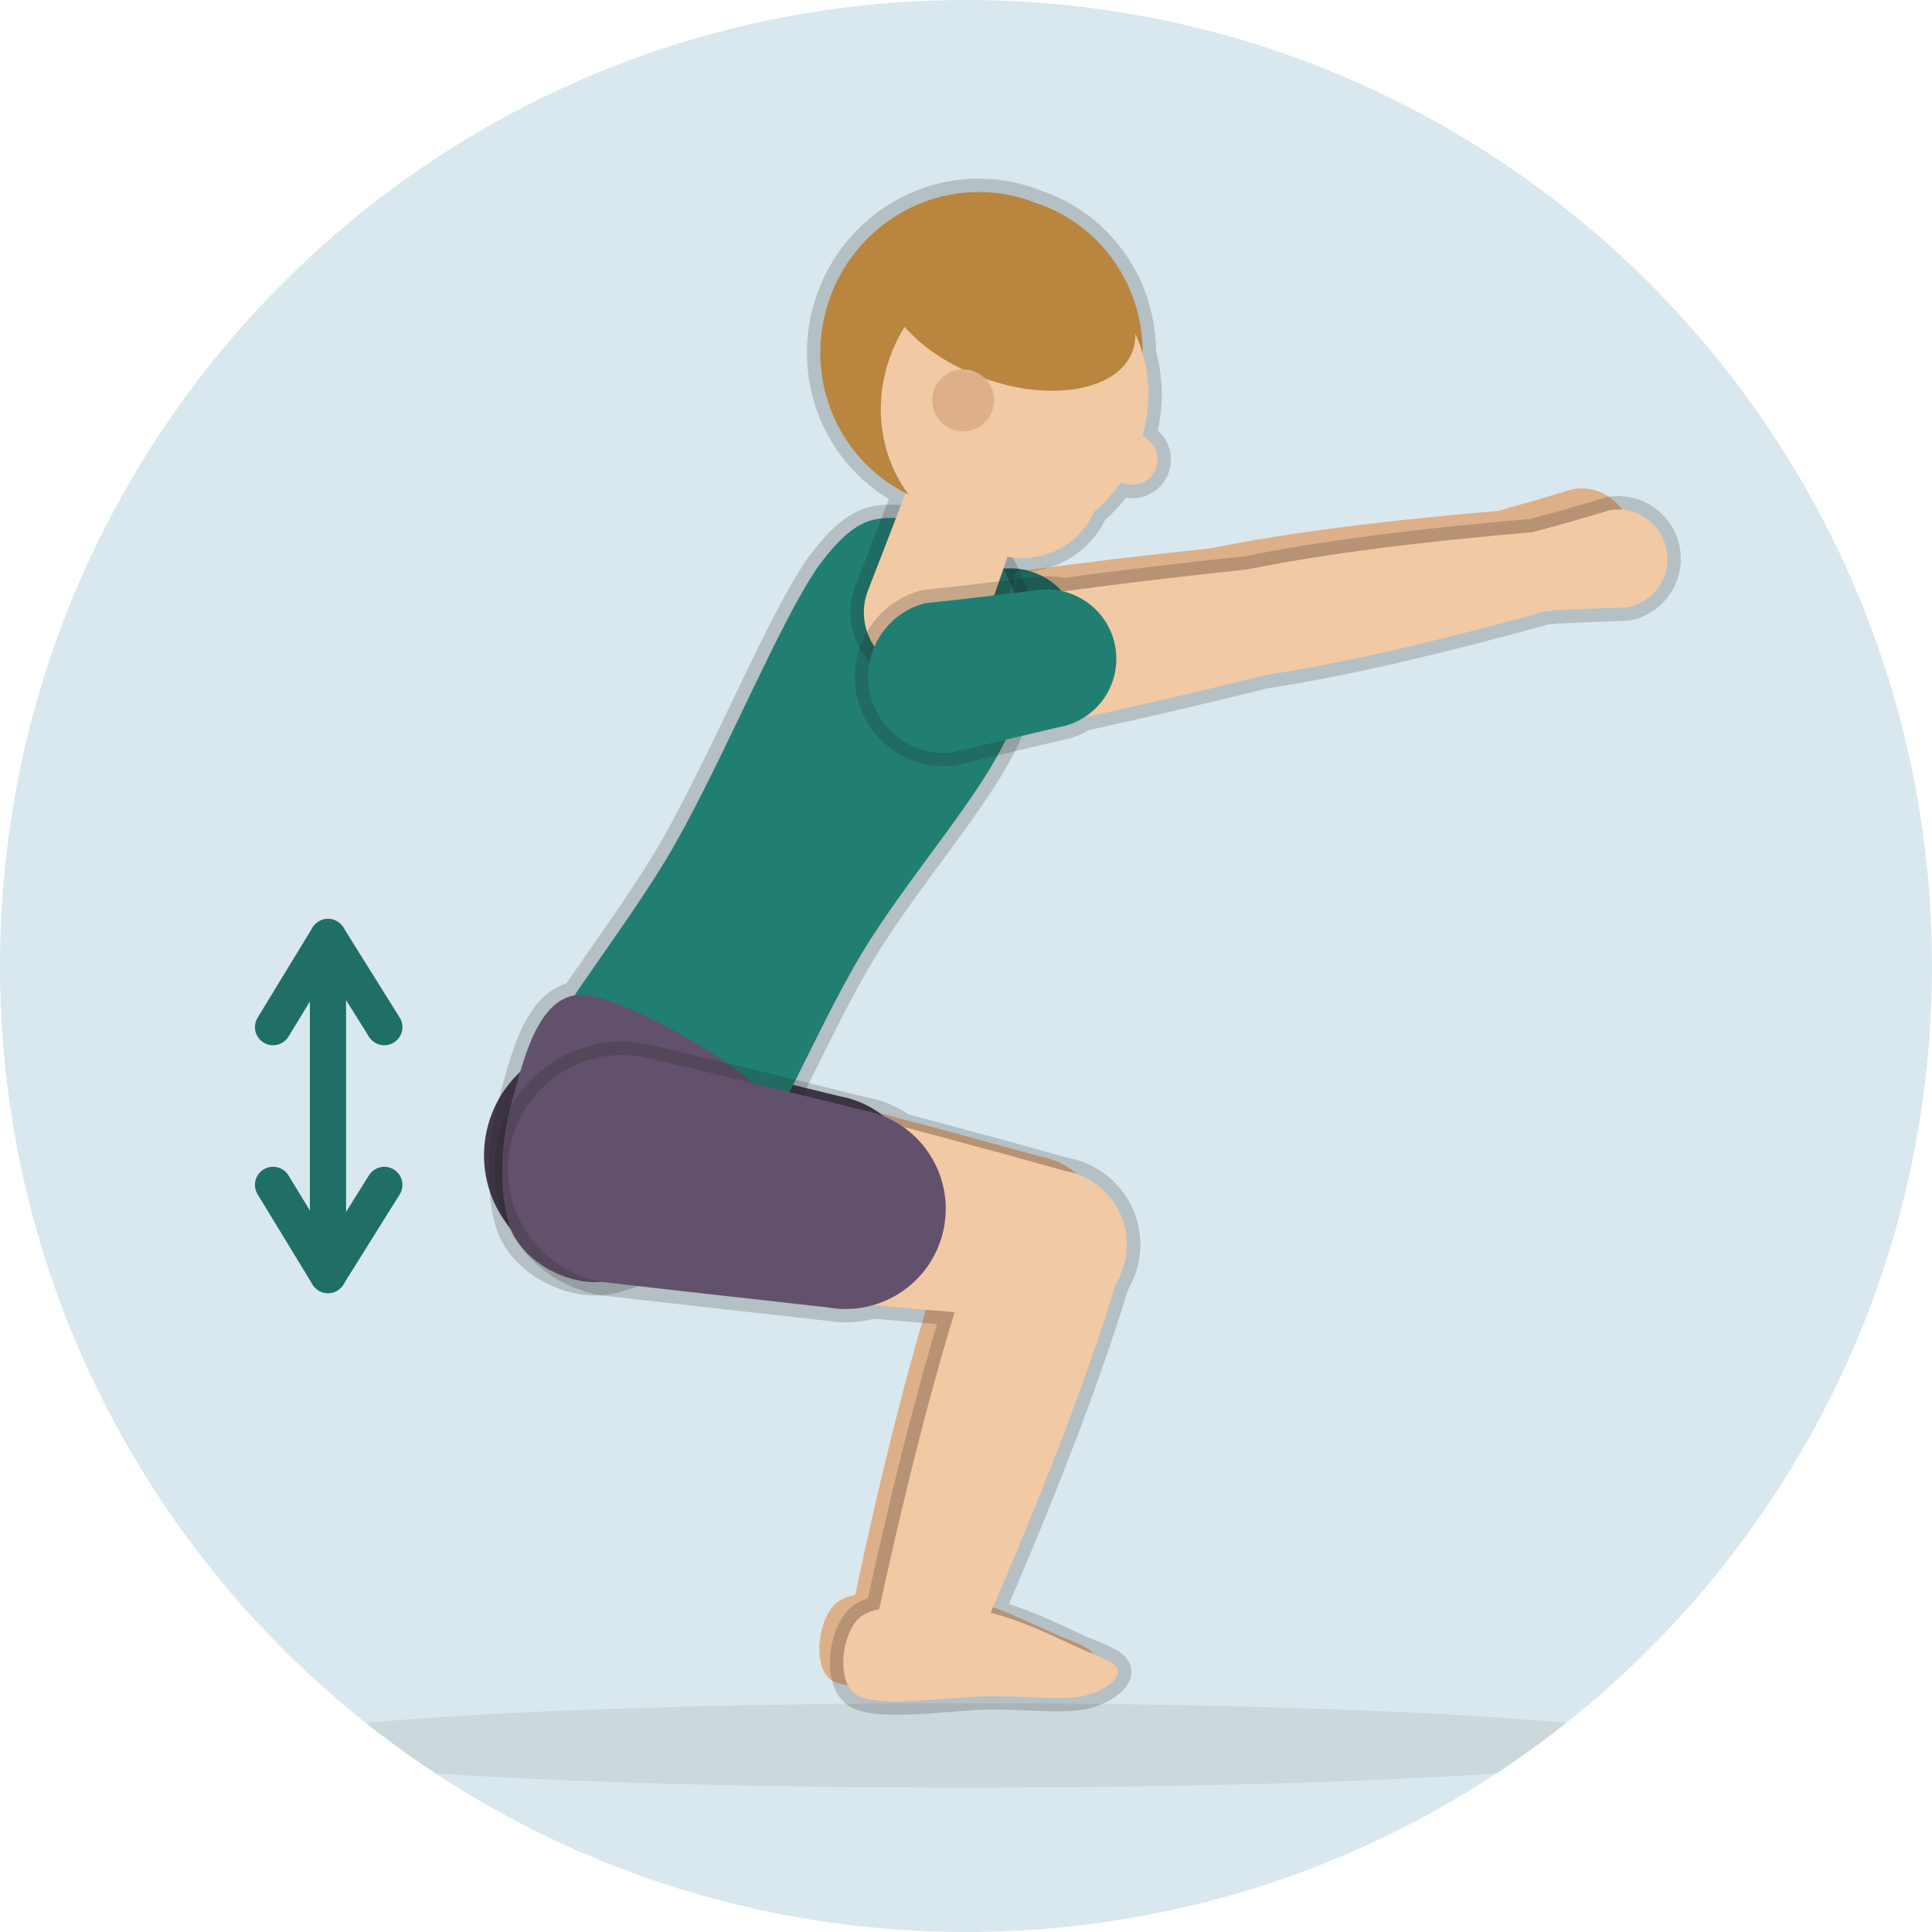
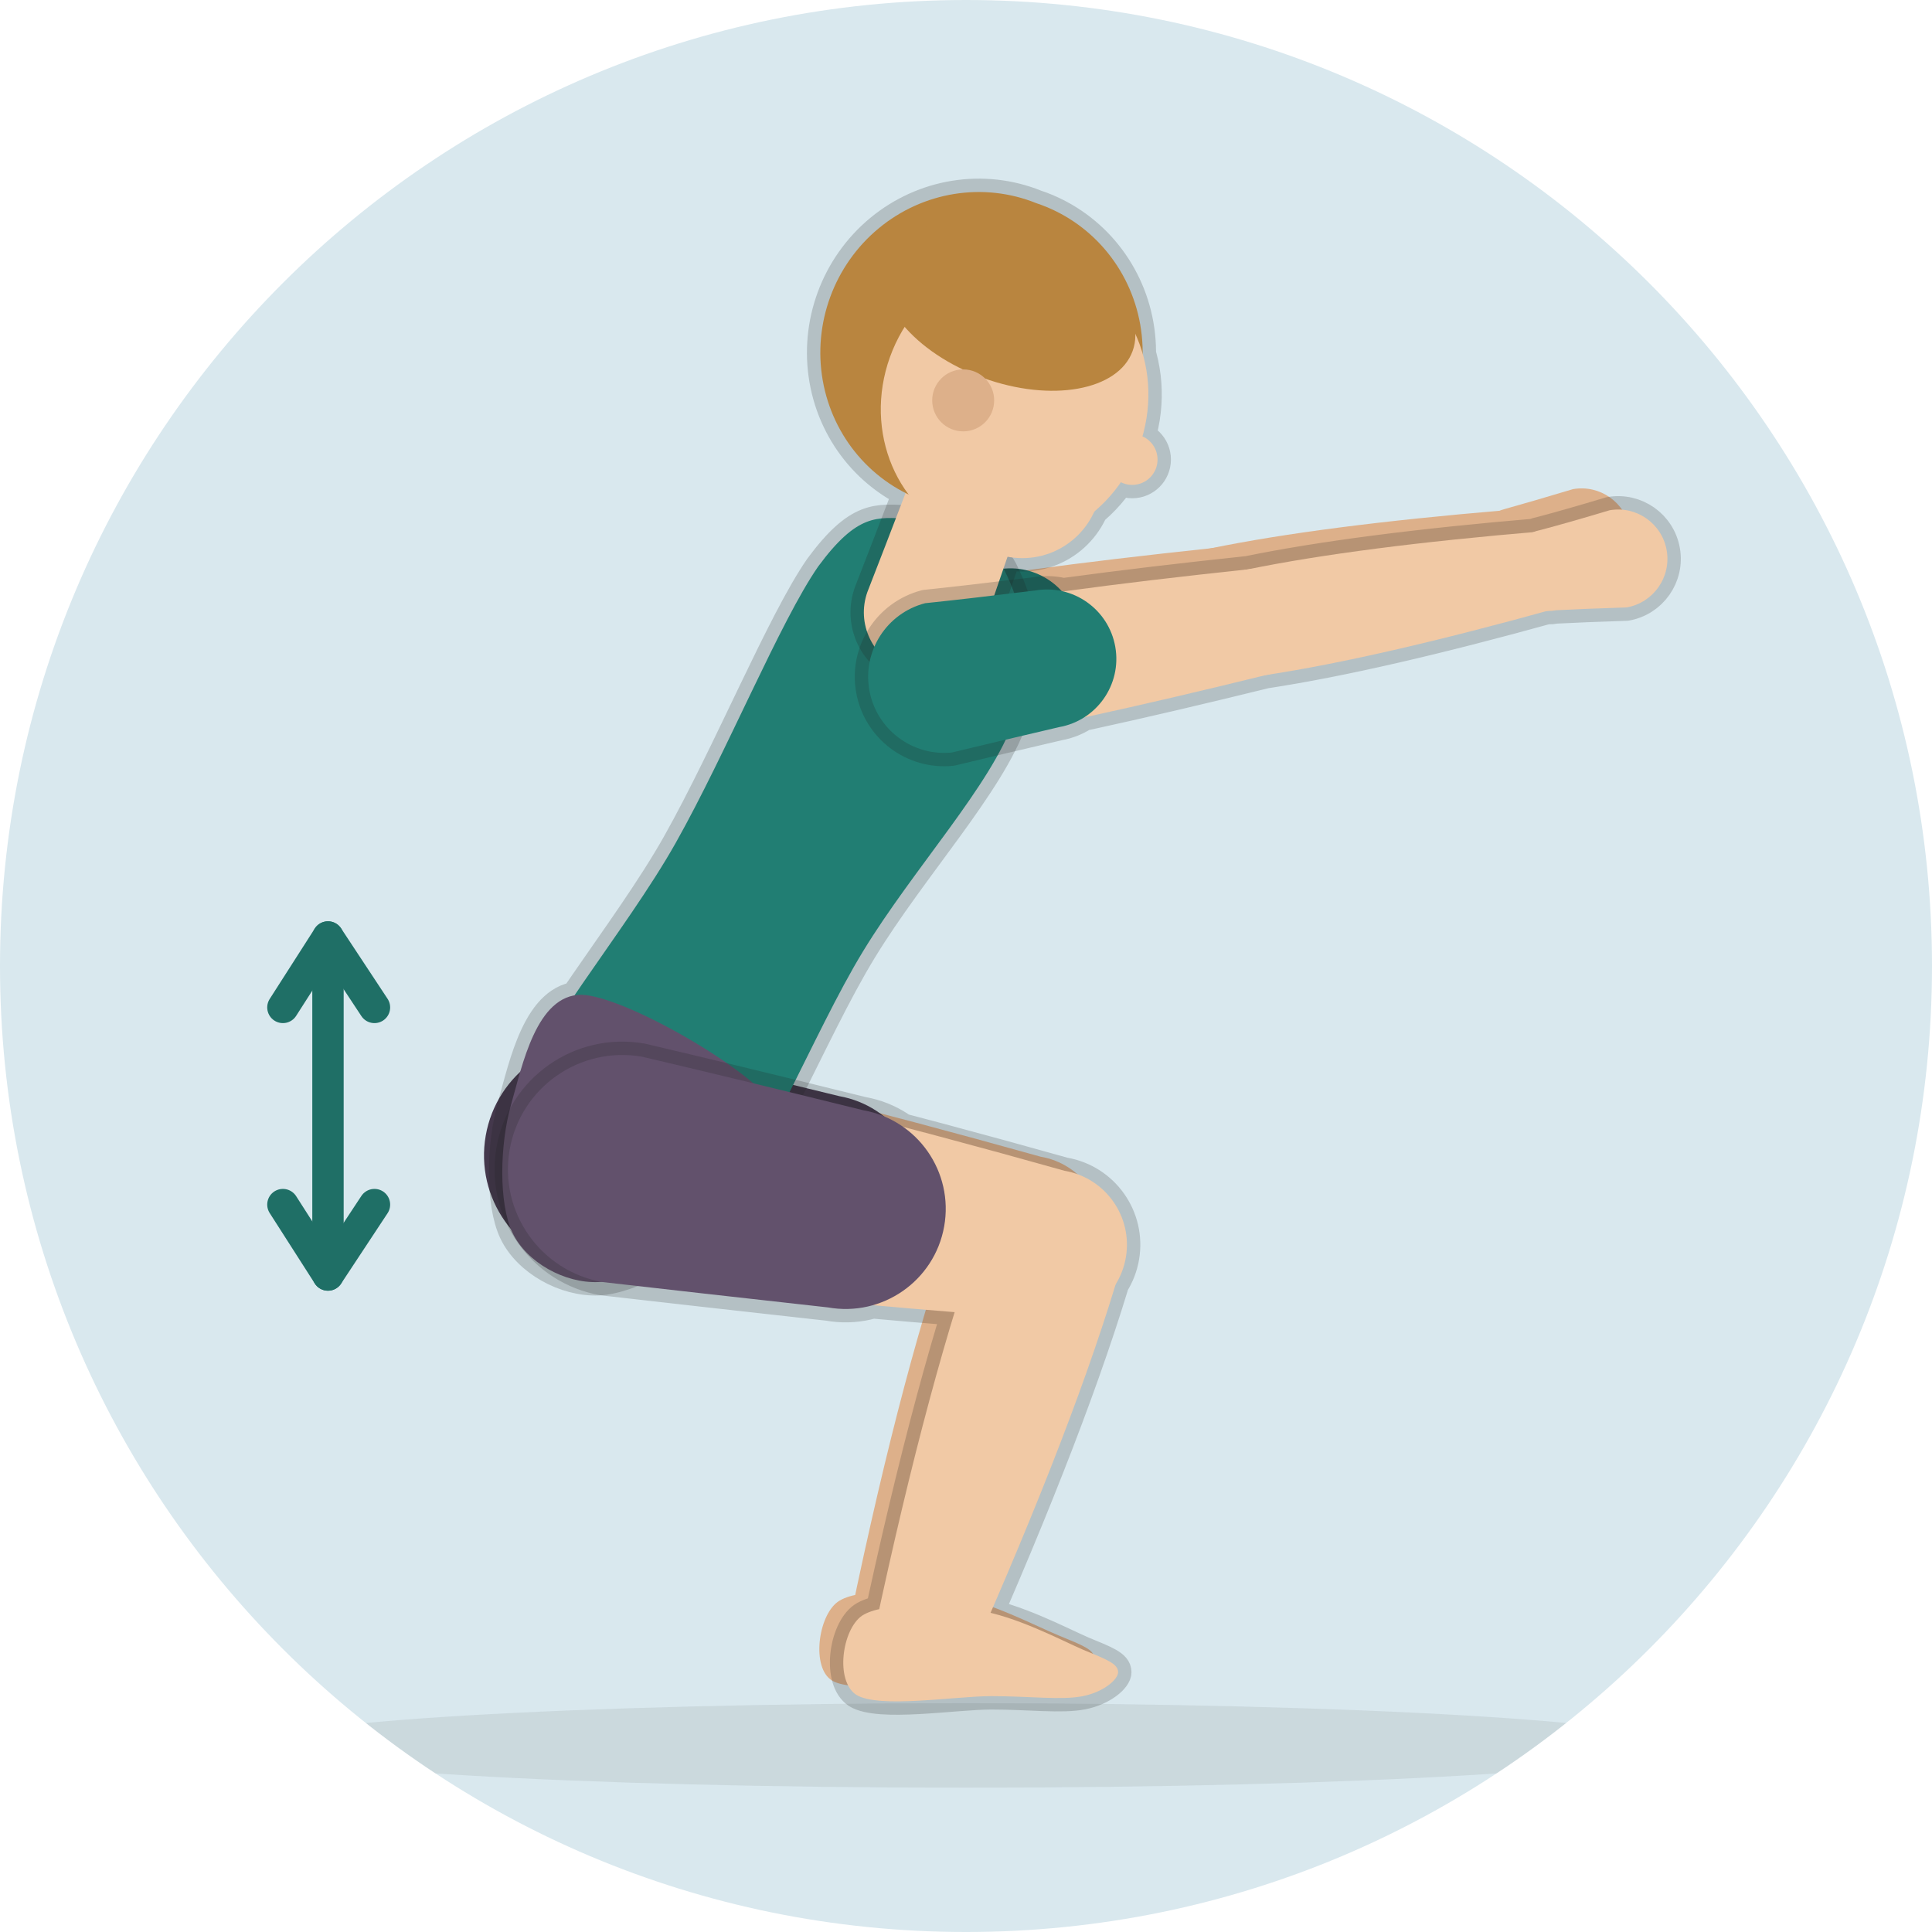
<svg xmlns="http://www.w3.org/2000/svg" viewBox="0 0 200 200" width="400" height="400" role="img" aria-label="Standing figure in profile at the bottom of a squat with thighs level and arms reaching forward.">
  <circle cx="100" cy="100" r="100" fill="#D9E8EE" />
  <clipPath id="c1y2c1e1">
    <circle cx="100" cy="100" r="100" />
  </clipPath>
  <g clip-path="url(#c1y2c1e1)">
    <g transform="translate(100.0 178.5) scale(1.458)">
      <ellipse cx="0" cy="1.5" rx="50.277" ry="3" fill="#20211F" opacity="0.08" />
      <g>
        <path d="M-3.8 -71.1Q4.9 -72.6 18.7 -76.0A3.8 3.8 0 0 0 17.4 -83.5Q3.2 -82.0 -5.4 -80.4A4.7 4.7 0 0 0 -3.8 -71.1Z" fill="#DDB08A" />
        <path d="M-3.6 -70.5Q-0.7 -71.2 4.0 -72.3A4.9 4.9 0 0 0 2.3 -82.0Q-2.6 -81.4 -5.5 -81.1A5.4 5.4 0 0 0 -3.6 -70.5Z" fill="#1B6A61" />
        <path d="M18.7 -76.0Q26.6 -77.2 39.2 -80.7A2.8 2.8 0 0 0 38.3 -86.2Q25.2 -85.1 17.4 -83.5A3.8 3.8 0 0 0 18.7 -76.0Z" fill="#DDB08A" />
        <path d="M39.3 -80.6Q41.2 -80.7 44.3 -80.8A3.5 3.5 0 0 0 43.1 -87.7Q40.1 -86.8 38.3 -86.3A2.9 2.9 0 0 0 39.3 -80.6Z" fill="#DDB08A" />
      </g>
      <g>
        <path d="M-0.5 -36.6Q-4.4 -25.9 -8.2 -7.6A3.5 3.5 0 0 0 -1.6 -5.4Q6.1 -22.5 9.2 -33.5A5.1 5.1 0 0 0 -0.5 -36.6Z" fill="#DDB08A" />
        <path d="M-27.4 -33.0Q-15.8 -31.2 3.5 -29.8A5.3 5.3 0 0 0 5.3 -40.3Q-13.3 -45.5 -24.8 -47.8A7.5 7.5 0 0 0 -27.4 -33.0Z" fill="#DDB08A" />
        <path d="M-27.5 -32.4Q-21.5 -31.7 -11.5 -30.6A7.1 7.1 0 0 0 -9.0 -44.6Q-18.8 -47.0 -24.7 -48.4A8.1 8.1 0 0 0 -27.5 -32.4Z" fill="#44384C" />
        <path d="M-4.9 -2.9A3.6 3.6 0.0 1 0 -4.9 -10.1A3.6 3.6 0.0 1 0 -4.9 -2.9Z" fill="#DDB08A" />
        <path d="M-9.1 -8.7C-10.5 -7.7 -11.0 -4.0 -9.5 -3.1C-8.0 -2.2 -2.6 -3.0 0.1 -3.0C2.8 -3.0 5.1 -2.7 6.6 -3.0C8.1 -3.3 9.1 -4.2 9.1 -4.7C9.1 -5.3 8.3 -5.6 6.6 -6.3C4.9 -7.0 1.7 -8.7 -0.9 -9.1C-3.5 -9.5 -7.7 -9.7 -9.1 -8.7Z" fill="#DDB08A" />
      </g>
      <g>
        <path d="M-32.1 -43.9C-30.8 -48.6 -24.2 -56.2 -20.6 -62.6C-17.0 -69.0 -13.2 -78.3 -10.5 -82.2C-7.7 -86.0 -6.3 -85.7 -4.1 -85.6C-1.9 -85.6 1.4 -84.4 2.7 -82.0C3.9 -79.6 5.1 -75.8 3.4 -71.3C1.8 -66.7 -3.7 -60.8 -7.3 -54.9C-10.9 -49.0 -14.6 -39.3 -18.2 -35.8C-21.7 -32.4 -26.2 -32.9 -28.5 -34.3C-30.9 -35.6 -33.4 -39.1 -32.1 -43.9ZM-32.3 -44.0C-31.5 -46.8 -30.5 -51.8 -27.3 -51.8C-24.2 -51.7 -15.0 -46.4 -13.4 -43.7C-11.8 -41.0 -15.8 -37.7 -17.9 -35.7C-20.0 -33.6 -23.8 -31.5 -26.1 -31.4C-28.5 -31.3 -31.2 -32.8 -32.2 -34.9C-33.2 -37.0 -33.1 -41.2 -32.3 -44.0Z" fill="#1E1F1D" stroke="#1E1F1D" stroke-width="1.9" stroke-linejoin="round" opacity="0.2" />
        <path d="M-32.1 -43.9C-30.8 -48.6 -24.2 -56.2 -20.6 -62.6C-17.0 -69.0 -13.2 -78.3 -10.5 -82.2C-7.7 -86.0 -6.3 -85.7 -4.1 -85.6C-1.9 -85.6 1.4 -84.4 2.7 -82.0C3.9 -79.6 5.1 -75.8 3.4 -71.3C1.8 -66.7 -3.7 -60.8 -7.3 -54.9C-10.9 -49.0 -14.6 -39.3 -18.2 -35.8C-21.7 -32.4 -26.2 -32.9 -28.5 -34.3C-30.9 -35.6 -33.4 -39.1 -32.1 -43.9Z" fill="#217E73" />
        <path d="M-32.3 -44.0C-31.5 -46.8 -30.5 -51.8 -27.3 -51.8C-24.2 -51.7 -15.0 -46.4 -13.4 -43.7C-11.8 -41.0 -15.8 -37.7 -17.9 -35.7C-20.0 -33.6 -23.8 -31.5 -26.1 -31.4C-28.5 -31.3 -31.2 -32.8 -32.2 -34.9C-33.2 -37.0 -33.1 -41.2 -32.3 -44.0Z" fill="#62516C" />
      </g>
      <g>
        <path d="M1.1 -77.5Q3.1 -83.4 6.5 -93.1A4.0 4.0 0 0 0 -1.1 -95.8Q-4.7 -86.3 -7.0 -80.4A4.3 4.3 0 0 0 1.1 -77.5ZM-2.8 -86.8A11.1 11.3 20.0 1 0 5.0 -108.0A11.1 11.3 20.0 1 0 -2.8 -86.8ZM-0.0 -84.3A9.4 10.2 20.0 1 0 6.9 -103.5A9.4 10.2 20.0 1 0 -0.0 -84.3ZM4.0 -82.8A5.6 5.6 0.0 1 0 4.0 -94.0A5.6 5.6 0.0 1 0 4.0 -82.8ZM11.8 -88.0A1.8 1.8 0.0 1 0 11.8 -91.6A1.8 1.8 0.0 1 0 11.8 -88.0ZM1.2 -95.6A9.3 5.4 20.0 1 0 4.9 -105.8A9.3 5.4 20.0 1 0 1.2 -95.6ZM-0.2 -91.8A2.2 2.2 0.0 1 0 -0.2 -96.2A2.2 2.2 0.0 1 0 -0.2 -91.8Z" fill="#1E1F1D" stroke="#1E1F1D" stroke-width="1.9" stroke-linejoin="round" opacity="0.2" />
        <path d="M1.1 -77.5Q3.1 -83.4 6.5 -93.1A4.0 4.0 0 0 0 -1.1 -95.8Q-4.7 -86.3 -7.0 -80.4A4.3 4.3 0 0 0 1.1 -77.5Z" fill="#F1C9A5" />
        <path d="M-2.8 -86.8A11.1 11.3 20.0 1 0 5.0 -108.0A11.1 11.3 20.0 1 0 -2.8 -86.8Z" fill="#B9853F" />
        <path d="M-0.0 -84.3A9.4 10.2 20.0 1 0 6.9 -103.5A9.4 10.2 20.0 1 0 -0.0 -84.3Z" fill="#F1C9A5" />
        <path d="M4.0 -82.8A5.6 5.6 0.0 1 0 4.0 -94.0A5.6 5.6 0.0 1 0 4.0 -82.8Z" fill="#F1C9A5" />
        <path d="M11.8 -88.0A1.8 1.8 0.0 1 0 11.8 -91.6A1.8 1.8 0.0 1 0 11.8 -88.0Z" fill="#F1C9A5" />
        <path d="M1.2 -95.6A9.3 5.4 20.0 1 0 4.9 -105.8A9.3 5.4 20.0 1 0 1.2 -95.6Z" fill="#B9853F" />
        <path d="M-0.2 -91.8A2.2 2.2 0.0 1 0 -0.2 -96.2A2.2 2.2 0.0 1 0 -0.2 -91.8Z" fill="#DDB08A" />
      </g>
      <g>
        <path d="M1.3 -35.6Q-2.6 -24.9 -6.5 -6.6A3.5 3.5 0 0 0 0.2 -4.4Q7.8 -21.5 11.0 -32.5A5.1 5.1 0 0 0 1.3 -35.6ZM-25.7 -32.0Q-14.1 -30.2 5.2 -28.8A5.3 5.3 0 0 0 7.0 -39.3Q-11.5 -44.5 -23.1 -46.8A7.5 7.5 0 0 0 -25.7 -32.0ZM-25.8 -31.4Q-19.7 -30.7 -9.8 -29.6A7.1 7.1 0 0 0 -7.3 -43.6Q-17.0 -46.0 -23.0 -47.4A8.1 8.1 0 0 0 -25.8 -31.4ZM-3.2 -1.9A3.6 3.6 0.0 1 0 -3.2 -9.1A3.6 3.6 0.0 1 0 -3.2 -1.9ZM-7.4 -7.7C-8.8 -6.7 -9.3 -3.1 -7.8 -2.1C-6.2 -1.1 -0.8 -2.0 1.8 -2.0C4.5 -2.0 6.8 -1.7 8.3 -2.0C9.8 -2.3 10.8 -3.2 10.8 -3.7C10.8 -4.3 10.0 -4.6 8.3 -5.3C6.7 -6.0 3.5 -7.7 0.8 -8.1C-1.8 -8.5 -5.9 -8.7 -7.4 -7.7Z" fill="#1E1F1D" stroke="#1E1F1D" stroke-width="1.9" stroke-linejoin="round" opacity="0.2" />
        <path d="M1.3 -35.6Q-2.6 -24.9 -6.5 -6.6A3.5 3.5 0 0 0 0.2 -4.4Q7.8 -21.5 11.0 -32.5A5.1 5.1 0 0 0 1.3 -35.6Z" fill="#F1C9A5" />
        <path d="M-25.7 -32.0Q-14.1 -30.2 5.2 -28.8A5.3 5.3 0 0 0 7.0 -39.3Q-11.5 -44.5 -23.1 -46.8A7.5 7.5 0 0 0 -25.7 -32.0Z" fill="#F1C9A5" />
        <path d="M-25.8 -31.4Q-19.7 -30.7 -9.8 -29.6A7.1 7.1 0 0 0 -7.3 -43.6Q-17.0 -46.0 -23.0 -47.4A8.1 8.1 0 0 0 -25.8 -31.4Z" fill="#62516C" />
        <path d="M-3.2 -1.9A3.6 3.6 0.0 1 0 -3.2 -9.1A3.6 3.6 0.0 1 0 -3.2 -1.9Z" fill="#F1C9A5" />
        <path d="M-7.4 -7.7C-8.8 -6.7 -9.3 -3.1 -7.8 -2.1C-6.2 -1.1 -0.8 -2.0 1.8 -2.0C4.5 -2.0 6.8 -1.7 8.3 -2.0C9.8 -2.3 10.8 -3.2 10.8 -3.7C10.8 -4.3 10.0 -4.6 8.3 -5.3C6.7 -6.0 3.5 -7.7 0.8 -8.1C-1.8 -8.5 -5.9 -8.7 -7.4 -7.7Z" fill="#F1C9A5" />
      </g>
      <g>
        <path d="M-1.2 -69.6Q7.5 -71.1 21.3 -74.5A3.8 3.8 0 0 0 20.0 -82.0Q5.8 -80.5 -2.8 -78.9A4.7 4.7 0 0 0 -1.2 -69.6ZM-1.0 -69.0Q1.9 -69.7 6.6 -70.8A4.9 4.9 0 0 0 4.9 -80.5Q0.0 -79.9 -2.9 -79.6A5.4 5.4 0 0 0 -1.0 -69.0ZM21.3 -74.5Q29.2 -75.7 41.8 -79.2A2.8 2.8 0 0 0 40.9 -84.7Q27.8 -83.6 20.0 -82.0A3.8 3.8 0 0 0 21.3 -74.5ZM41.9 -79.1Q43.8 -79.2 46.9 -79.3A3.5 3.5 0 0 0 45.7 -86.2Q42.7 -85.3 40.8 -84.8A2.9 2.9 0 0 0 41.9 -79.1Z" fill="#1E1F1D" stroke="#1E1F1D" stroke-width="1.9" stroke-linejoin="round" opacity="0.2" />
        <path d="M-1.2 -69.6Q7.5 -71.1 21.3 -74.5A3.8 3.8 0 0 0 20.0 -82.0Q5.8 -80.5 -2.8 -78.9A4.7 4.7 0 0 0 -1.2 -69.6Z" fill="#F1C9A5" />
        <path d="M-1.0 -69.0Q1.9 -69.7 6.6 -70.8A4.9 4.9 0 0 0 4.9 -80.5Q0.0 -79.9 -2.9 -79.6A5.4 5.4 0 0 0 -1.0 -69.0Z" fill="#217E73" />
        <path d="M21.3 -74.5Q29.2 -75.7 41.8 -79.2A2.8 2.8 0 0 0 40.9 -84.7Q27.8 -83.6 20.0 -82.0A3.8 3.8 0 0 0 21.3 -74.5Z" fill="#F1C9A5" />
        <path d="M41.9 -79.1Q43.8 -79.2 46.9 -79.3A3.5 3.5 0 0 0 45.7 -86.2Q42.7 -85.3 40.8 -84.8A2.9 2.9 0 0 0 41.9 -79.1Z" fill="#F1C9A5" />
      </g>
-       <g fill="none" stroke="#1F6F66" stroke-width="2.571" stroke-linecap="round" stroke-linejoin="round">
+       <g fill="none" stroke="#1F6F66" stroke-width="2.228" stroke-linecap="round" stroke-linejoin="round">
        <path d="M-45.3 -55.9Q-45.3 -43.9 -45.3 -31.9" />
-         <path d="M-49.2 -38.3L-45.3 -31.9L-41.3 -38.3" />
-         <path d="M-41.3 -49.5L-45.3 -55.9L-49.2 -49.5" />
+         <path d="M-48.5 -36.9L-45.3 -31.9L-42.0 -36.9" />
+         <path d="M-42.0 -50.9L-45.3 -55.9L-48.5 -50.9" />
      </g>
    </g>
  </g>
</svg>
